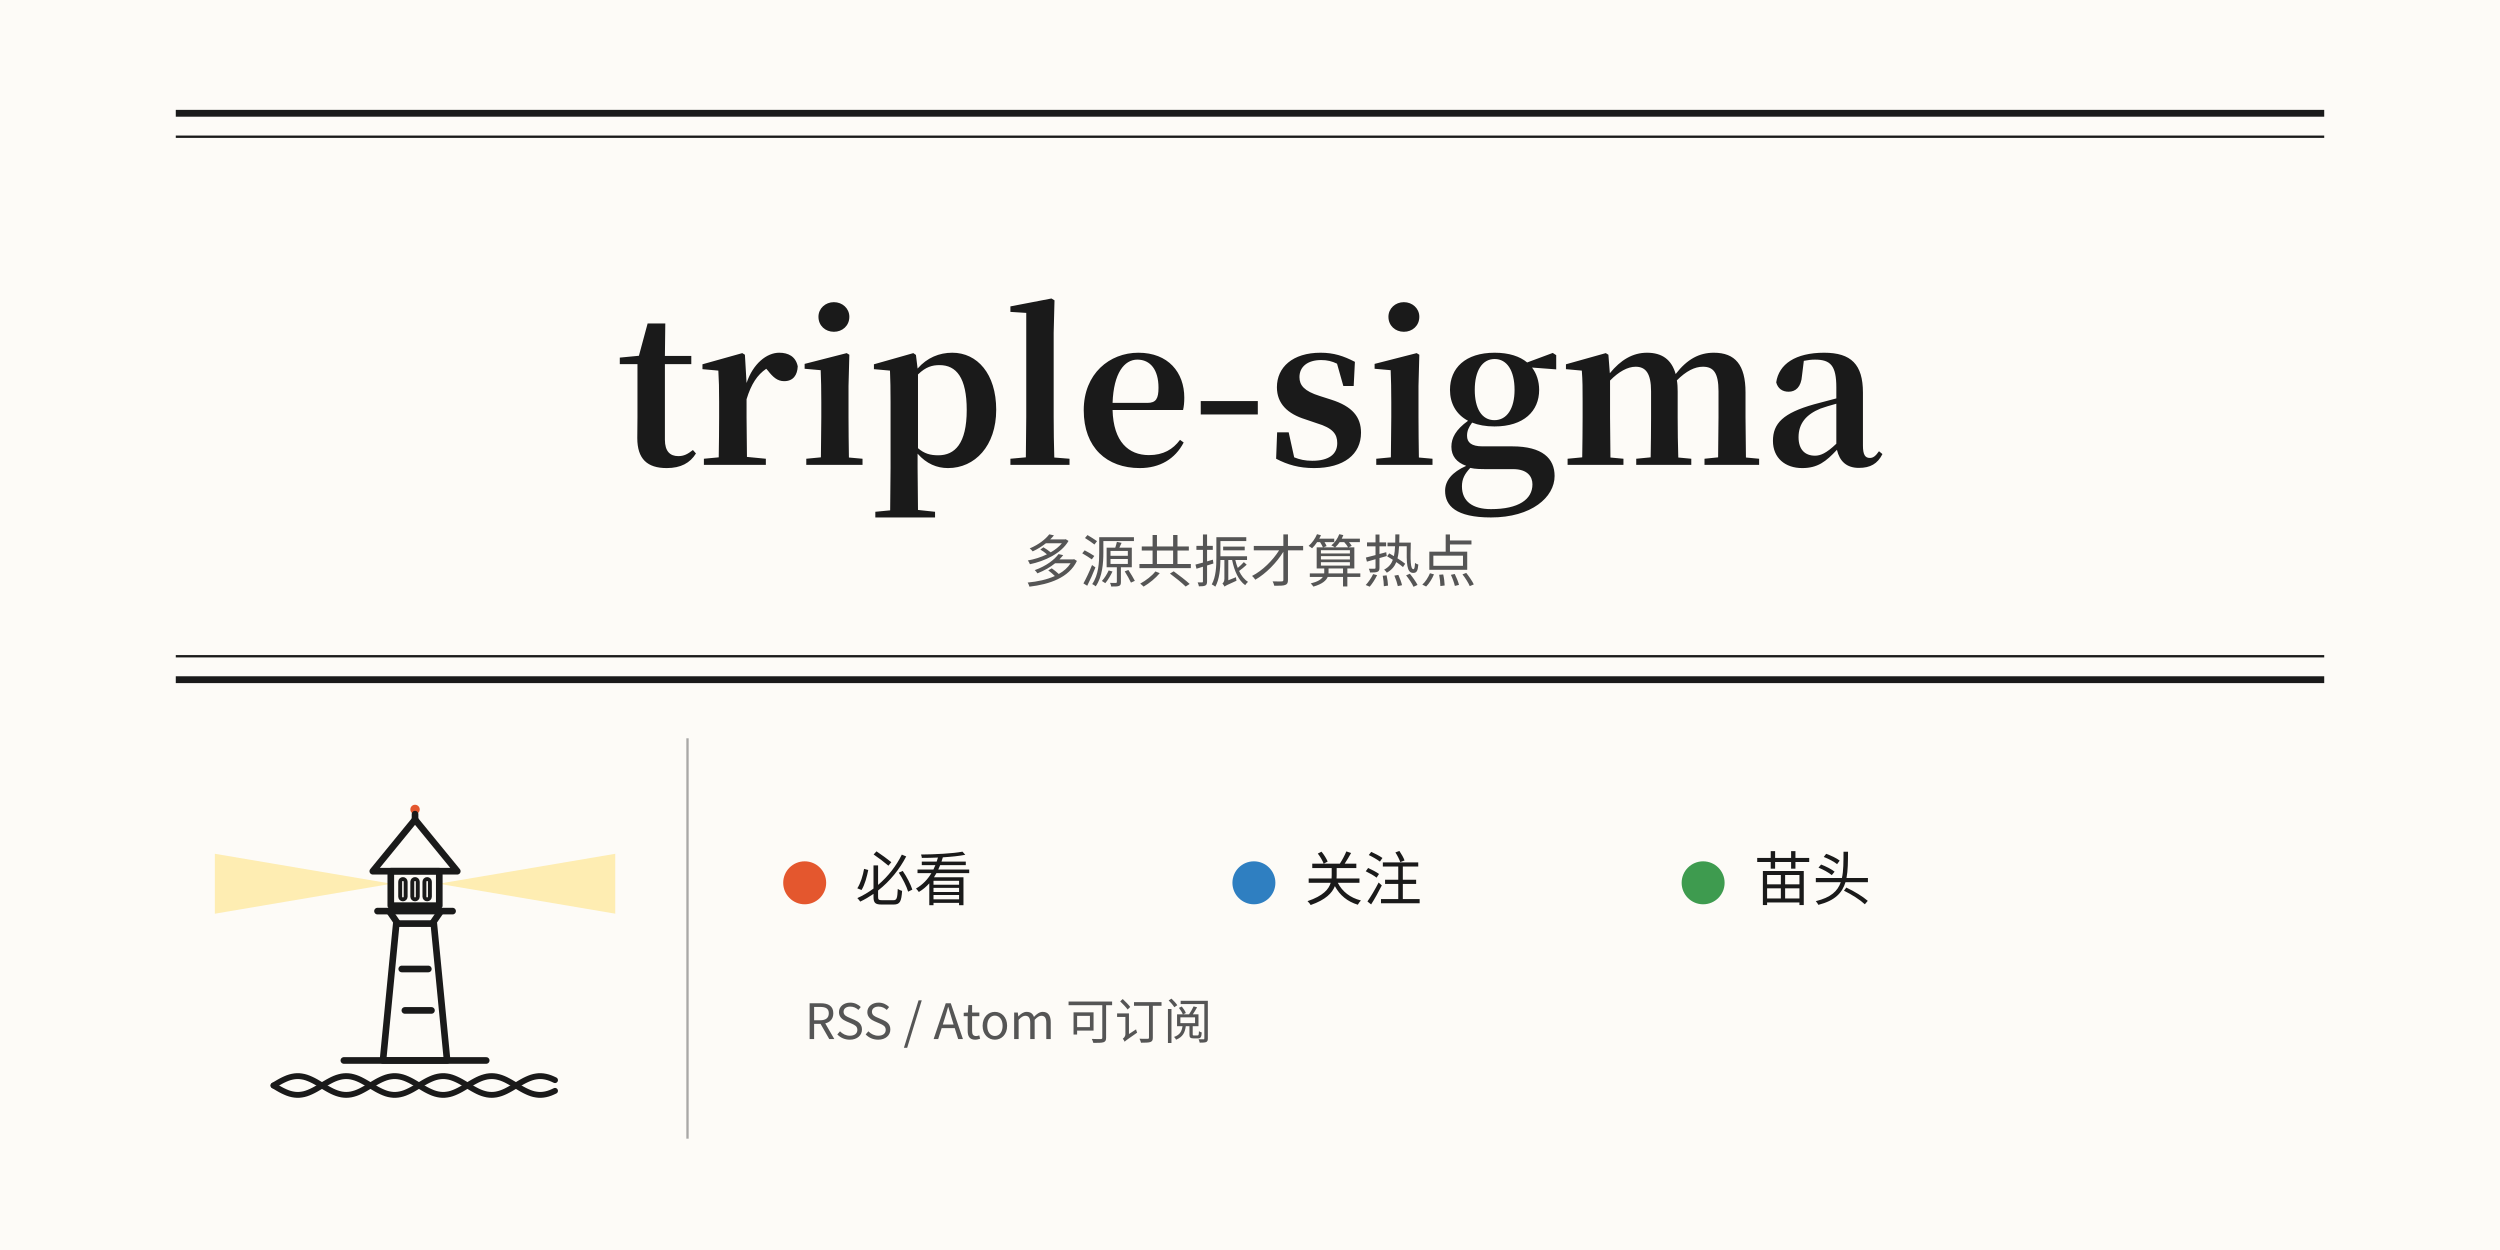
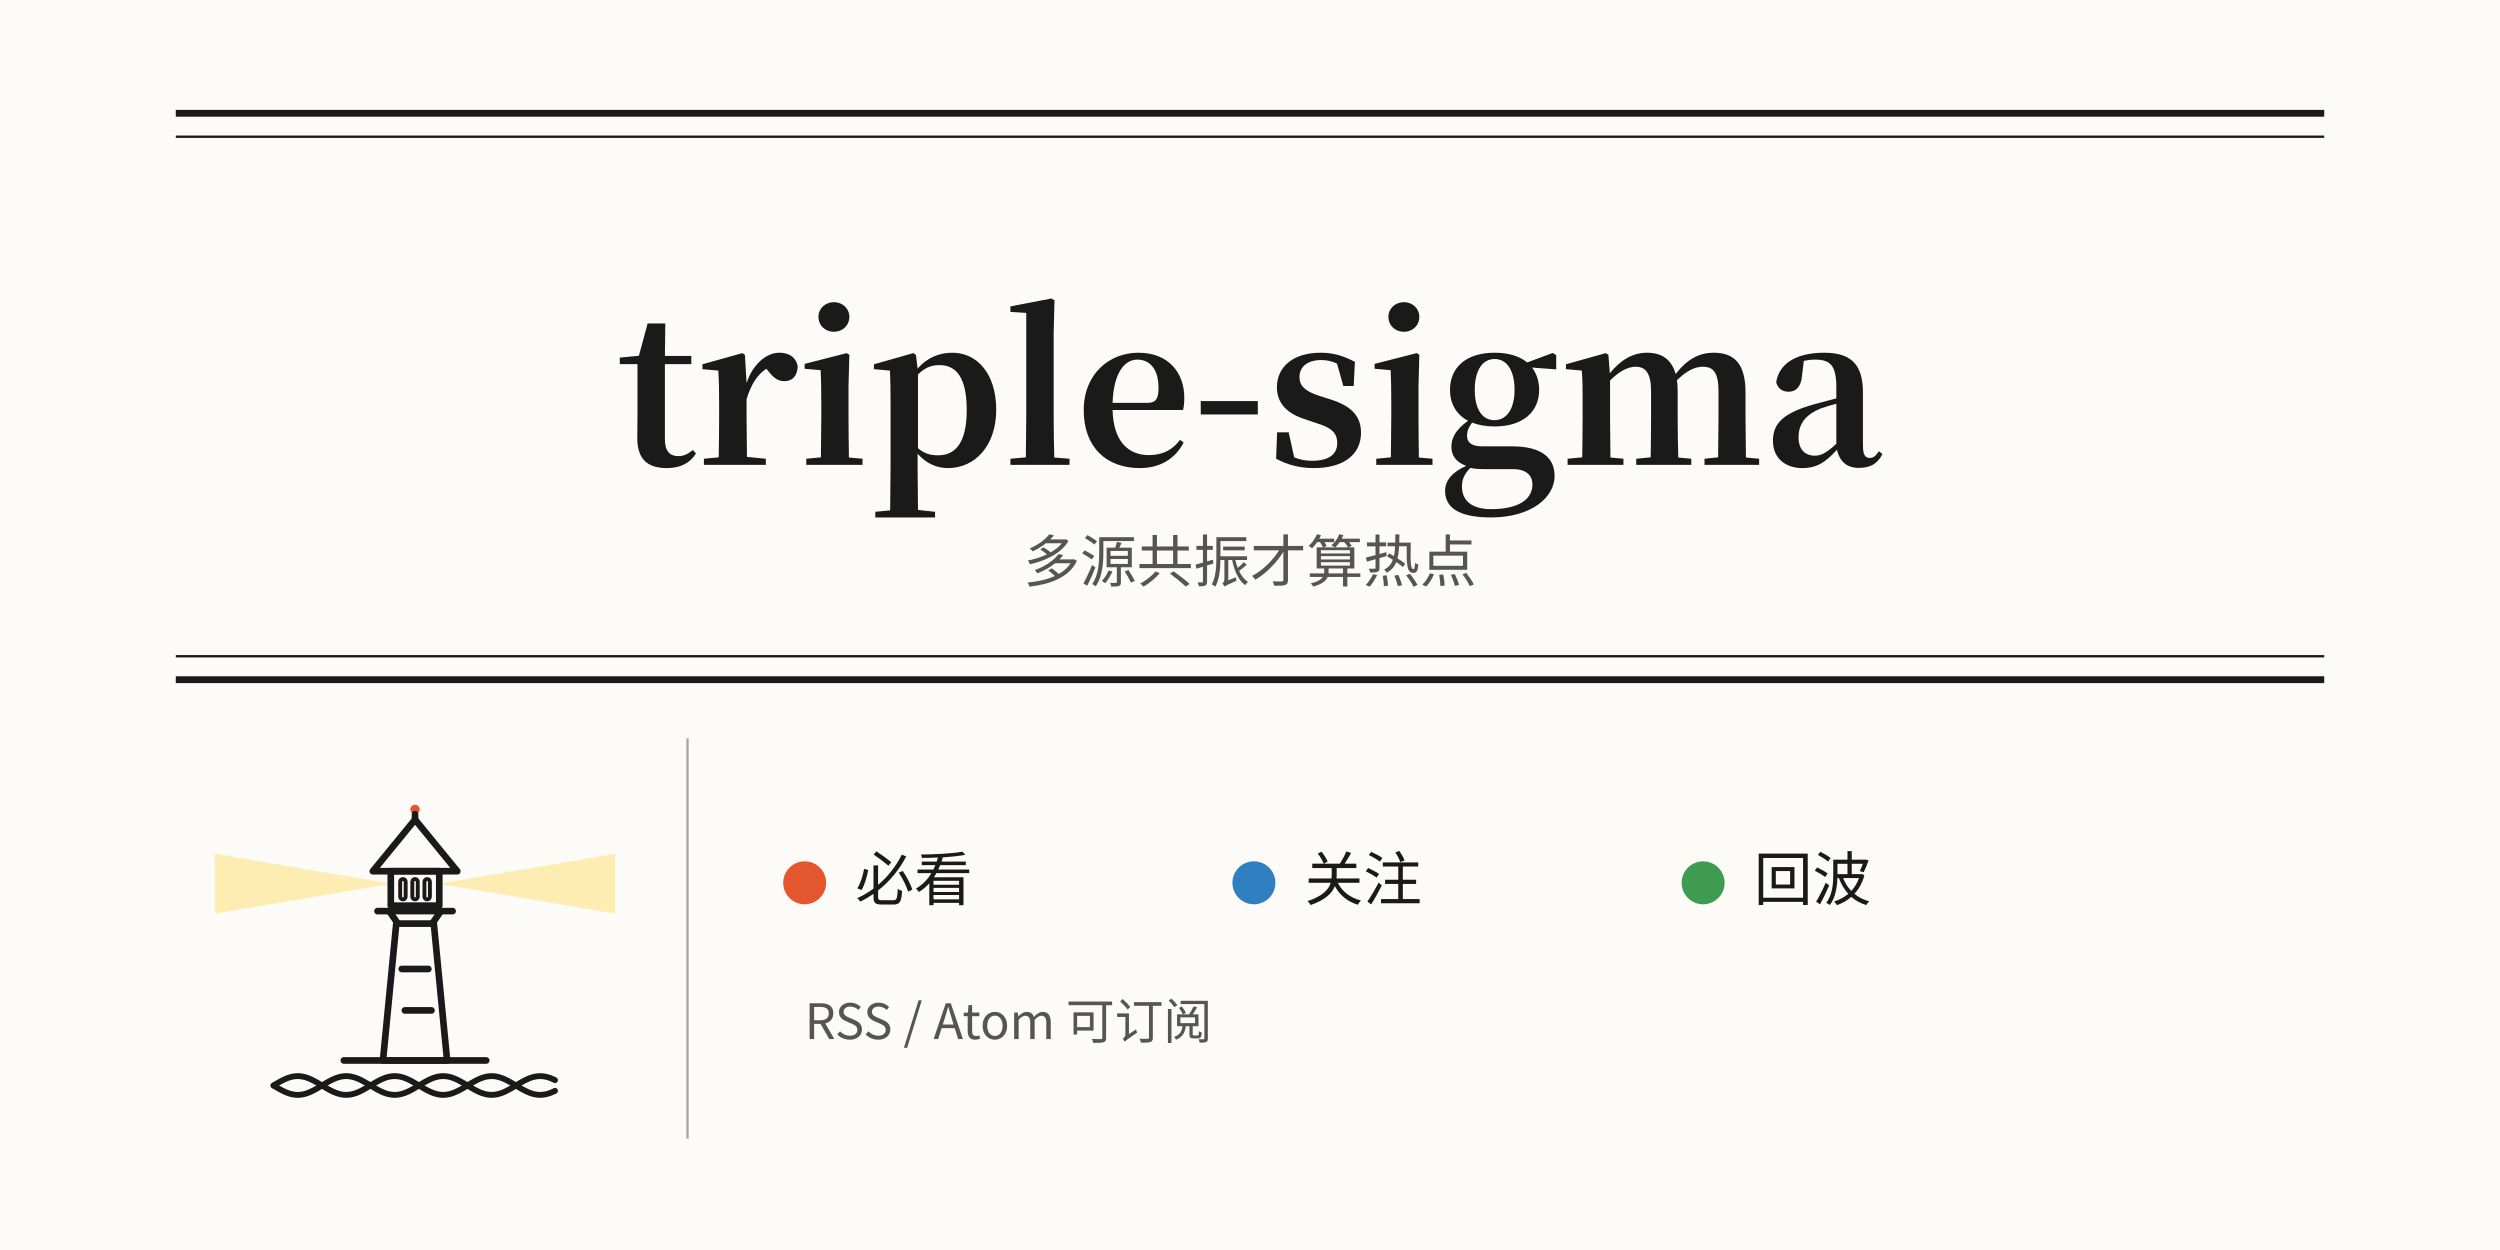
<svg xmlns="http://www.w3.org/2000/svg" viewBox="0 0 1280 640">
  <rect width="1280" height="640" fill="#FDFBF7" />
  <line x1="90" y1="58" x2="1190" y2="58" stroke="#1A1A1A" stroke-width="3.5" />
  <line x1="90" y1="70" x2="1190" y2="70" stroke="#1A1A1A" stroke-width="1.2" />
  <text x="640" y="238" font-family="'Noto Serif CJK SC','Noto Serif',Georgia,serif" font-weight="700" font-size="104" fill="#1A1A1A" text-anchor="middle">triple-sigma</text>
  <text x="640" y="298" font-family="'Noto Sans CJK SC','Noto Sans',sans-serif" font-size="29" fill="#555555" text-anchor="middle">多源共振才算热点</text>
  <line x1="90" y1="336" x2="1190" y2="336" stroke="#1A1A1A" stroke-width="1.2" />
  <line x1="90" y1="348" x2="1190" y2="348" stroke="#1A1A1A" stroke-width="3.5" />
  <svg x="110" y="378" width="205" height="205" viewBox="0 0 1024 1024">
    <defs>
      <clipPath id="clipF">
        <rect width="1024" height="1024" rx="210" />
      </clipPath>
    </defs>
    <rect width="1024" height="1024" rx="210" fill="#FDFBF7" />
    <g clip-path="url(#clipF)">
      <polygon points="452,372 -20,292 -20,452" fill="#FFC800" opacity="0.28" />
      <polygon points="572,372 1044,292 1044,452" fill="#FFC800" opacity="0.28" />
      <circle cx="512" cy="182" r="12" fill="#E4572E" />
      <line x1="512" y1="194" x2="512" y2="208" stroke="#1A1A1A" stroke-width="17" fill="none" stroke-linecap="round" stroke-linejoin="round" />
      <path d="M 404 340 L 512 208 L 620 340 Z" stroke="#1A1A1A" stroke-width="17" fill="none" stroke-linecap="round" stroke-linejoin="round" />
      <path d="M 450 340 L 574 340 L 574 428 L 450 428 Z" stroke="#1A1A1A" stroke-width="17" fill="none" stroke-linecap="round" stroke-linejoin="round" />
      <rect x="474" y="360" width="14" height="52" rx="7" stroke="#1A1A1A" stroke-width="10" fill="none" stroke-linecap="round" />
      <rect x="505" y="360" width="14" height="52" rx="7" stroke="#1A1A1A" stroke-width="10" fill="none" stroke-linecap="round" />
      <rect x="536" y="360" width="14" height="52" rx="7" stroke="#1A1A1A" stroke-width="10" fill="none" stroke-linecap="round" />
      <line x1="416" y1="442" x2="608" y2="442" stroke="#1A1A1A" stroke-width="17" fill="none" stroke-linecap="round" stroke-linejoin="round" />
      <line x1="446" y1="442" x2="468" y2="474" stroke="#1A1A1A" stroke-width="17" fill="none" stroke-linecap="round" stroke-linejoin="round" />
      <line x1="578" y1="442" x2="556" y2="474" stroke="#1A1A1A" stroke-width="17" fill="none" stroke-linecap="round" stroke-linejoin="round" />
      <path d="M 464 474 L 560 474 L 594 824 L 430 824 Z" stroke="#1A1A1A" stroke-width="17" fill="none" stroke-linecap="round" stroke-linejoin="round" />
      <line x1="478" y1="590" x2="546" y2="590" stroke="#1A1A1A" stroke-width="17" fill="none" stroke-linecap="round" stroke-linejoin="round" />
      <line x1="486" y1="696" x2="554" y2="696" stroke="#1A1A1A" stroke-width="17" fill="none" stroke-linecap="round" stroke-linejoin="round" />
      <line x1="330" y1="824" x2="694" y2="824" stroke="#1A1A1A" stroke-width="17" fill="none" stroke-linecap="round" stroke-linejoin="round" />
      <path d="M 150,888.0 L 156,891.6 L 162,895.2 L 168,898.6 L 174,901.7 L 180,904.5 L 186,907.0 L 192,909.0 L 198,910.5 L 204,911.5 L 210,912.0 L 216,911.9 L 222,911.2 L 228,910.1 L 234,908.4 L 240,906.2 L 246,903.6 L 252,900.7 L 258,897.5 L 264,894.0 L 270,890.4 L 276,886.8 L 282,883.2 L 288,879.7 L 294,876.4 L 300,873.3 L 306,870.6 L 312,868.3 L 318,866.5 L 324,865.1 L 330,864.3 L 336,864.0 L 342,864.3 L 348,865.1 L 354,866.5 L 360,868.3 L 366,870.6 L 372,873.3 L 378,876.4 L 384,879.7 L 390,883.2 L 396,886.8 L 402,890.4 L 408,894.0 L 414,897.5 L 420,900.7 L 426,903.6 L 432,906.2 L 438,908.4 L 444,910.1 L 450,911.2 L 456,911.9 L 462,912.0 L 468,911.5 L 474,910.5 L 480,909.0 L 486,907.0 L 492,904.5 L 498,901.7 L 504,898.6 L 510,895.2 L 516,891.6 L 522,888.0 L 528,884.4 L 534,880.8 L 540,877.4 L 546,874.3 L 552,871.5 L 558,869.0 L 564,867.0 L 570,865.5 L 576,864.5 L 582,864.0 L 588,864.1 L 594,864.8 L 600,865.9 L 606,867.6 L 612,869.8 L 618,872.4 L 624,875.3 L 630,878.5 L 636,882.0 L 642,885.6 L 648,889.2 L 654,892.8 L 660,896.3 L 666,899.6 L 672,902.7 L 678,905.4 L 684,907.7 L 690,909.5 L 696,910.9 L 702,911.7 L 708,912.0 L 714,911.7 L 720,910.9 L 726,909.5 L 732,907.7 L 738,905.4 L 744,902.7 L 750,899.6 L 756,896.3 L 762,892.8 L 768,889.2 L 774,885.6 L 780,882.0 L 786,878.5 L 792,875.3 L 798,872.4 L 804,869.8 L 810,867.6 L 816,865.9 L 822,864.8 L 828,864.1 L 834,864.0 L 840,864.5 L 846,865.5 L 852,867.0 L 858,869.0 L 864,871.5 L 870,874.3" fill="none" stroke="#1A1A1A" stroke-width="15" stroke-linecap="round" stroke-linejoin="round" />
      <path d="M 150,888.0 L 156,884.4 L 162,880.8 L 168,877.4 L 174,874.3 L 180,871.5 L 186,869.0 L 192,867.0 L 198,865.5 L 204,864.5 L 210,864.0 L 216,864.1 L 222,864.8 L 228,865.9 L 234,867.6 L 240,869.8 L 246,872.4 L 252,875.3 L 258,878.5 L 264,882.0 L 270,885.6 L 276,889.2 L 282,892.8 L 288,896.3 L 294,899.6 L 300,902.7 L 306,905.4 L 312,907.7 L 318,909.5 L 324,910.9 L 330,911.7 L 336,912.0 L 342,911.7 L 348,910.9 L 354,909.5 L 360,907.7 L 366,905.4 L 372,902.7 L 378,899.6 L 384,896.3 L 390,892.8 L 396,889.2 L 402,885.6 L 408,882.0 L 414,878.5 L 420,875.3 L 426,872.4 L 432,869.8 L 438,867.6 L 444,865.9 L 450,864.8 L 456,864.1 L 462,864.0 L 468,864.5 L 474,865.5 L 480,867.0 L 486,869.0 L 492,871.5 L 498,874.3 L 504,877.4 L 510,880.8 L 516,884.4 L 522,888.0 L 528,891.6 L 534,895.2 L 540,898.6 L 546,901.7 L 552,904.5 L 558,907.0 L 564,909.0 L 570,910.5 L 576,911.5 L 582,912.0 L 588,911.9 L 594,911.2 L 600,910.1 L 606,908.4 L 612,906.2 L 618,903.6 L 624,900.7 L 630,897.5 L 636,894.0 L 642,890.4 L 648,886.8 L 654,883.2 L 660,879.7 L 666,876.4 L 672,873.3 L 678,870.6 L 684,868.3 L 690,866.5 L 696,865.1 L 702,864.3 L 708,864.0 L 714,864.3 L 720,865.1 L 726,866.5 L 732,868.3 L 738,870.6 L 744,873.3 L 750,876.4 L 756,879.7 L 762,883.2 L 768,886.8 L 774,890.4 L 780,894.0 L 786,897.5 L 792,900.7 L 798,903.6 L 804,906.2 L 810,908.4 L 816,910.1 L 822,911.2 L 828,911.9 L 834,912.0 L 840,911.5 L 846,910.5 L 852,909.0 L 858,907.0 L 864,904.5 L 870,901.7" fill="none" stroke="#1A1A1A" stroke-width="15" stroke-linecap="round" stroke-linejoin="round" />
    </g>
  </svg>
  <line x1="352" y1="378" x2="352" y2="583" stroke="#555555" stroke-width="1.2" opacity="0.5" />
  <circle cx="412" cy="452" r="11" fill="#E4572E" />
  <text x="438" y="461" font-family="'Noto Sans CJK SC','Noto Sans',sans-serif" font-size="30" fill="#1A1A1A">必看</text>
  <circle cx="642" cy="452" r="11" fill="#2F7FC1" />
  <text x="668" y="461" font-family="'Noto Sans CJK SC','Noto Sans',sans-serif" font-size="30" fill="#1A1A1A">关注</text>
  <circle cx="872" cy="452" r="11" fill="#3E9B4F" />
-   <text x="898" y="461" font-family="'Noto Sans CJK SC','Noto Sans',sans-serif" font-size="30" fill="#1A1A1A">苗头</text>
+   <text x="898" y="461" font-family="'Noto Sans CJK SC','Noto Sans',sans-serif" font-size="30" fill="#1A1A1A">回波</text>
  <text x="412" y="532" font-family="'Noto Sans CJK SC','Noto Sans',sans-serif" font-size="25" fill="#555555">RSS / Atom 可订阅</text>
</svg>
